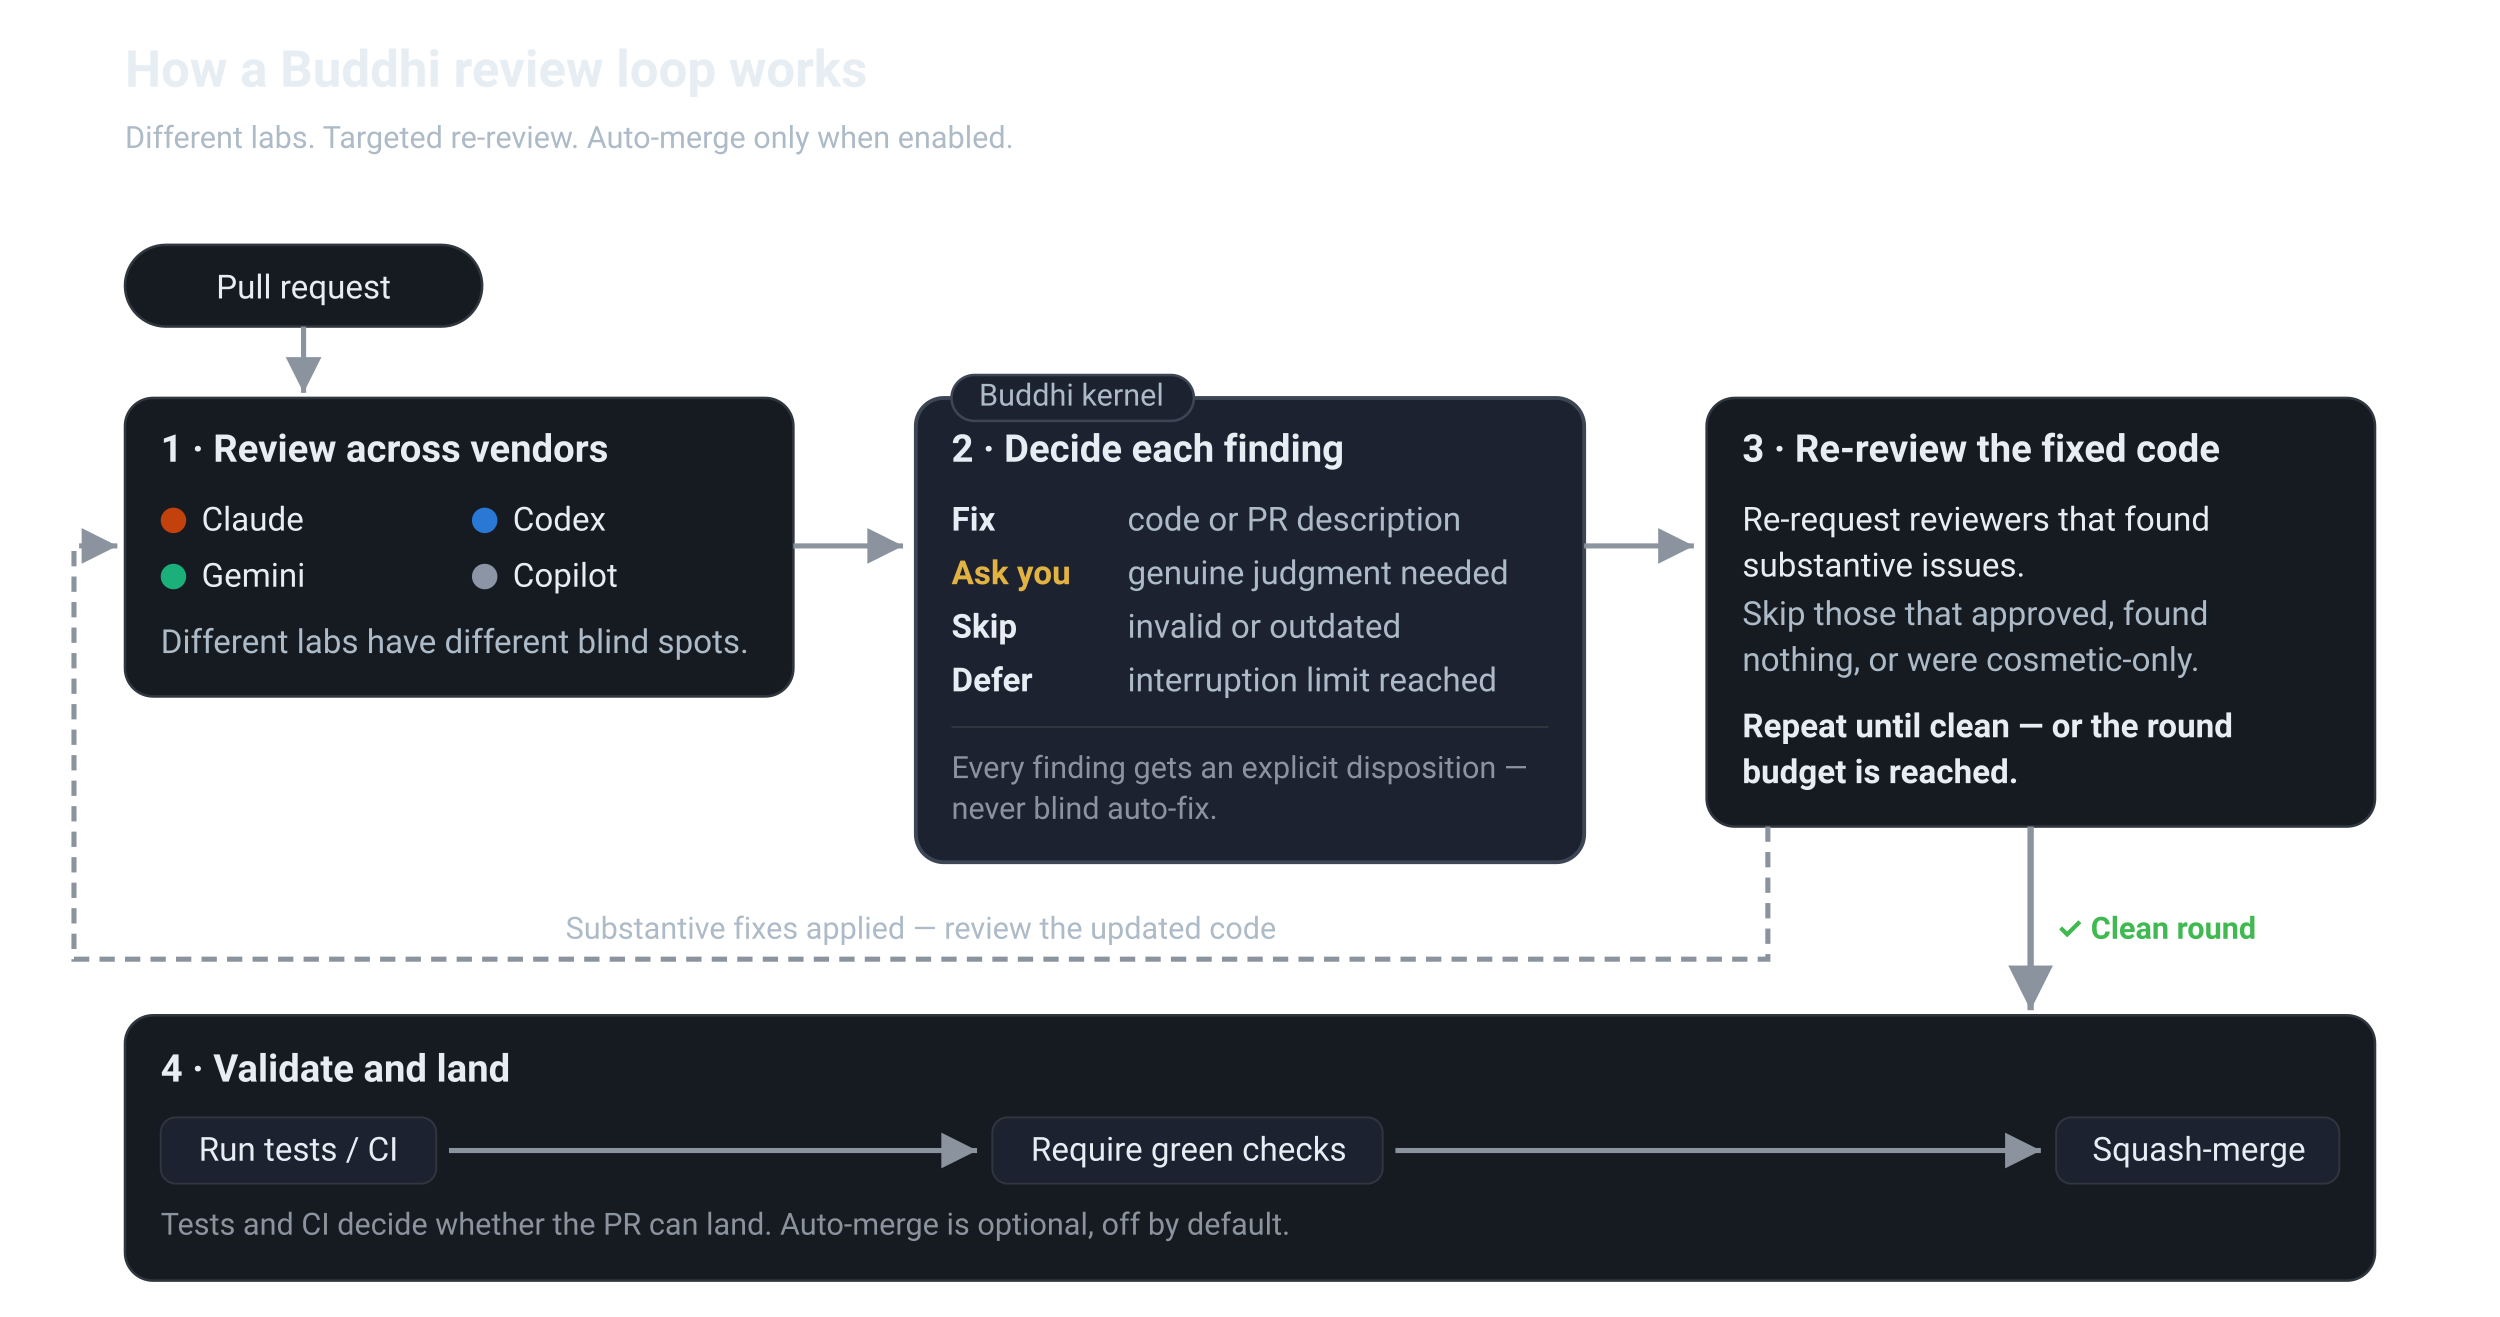
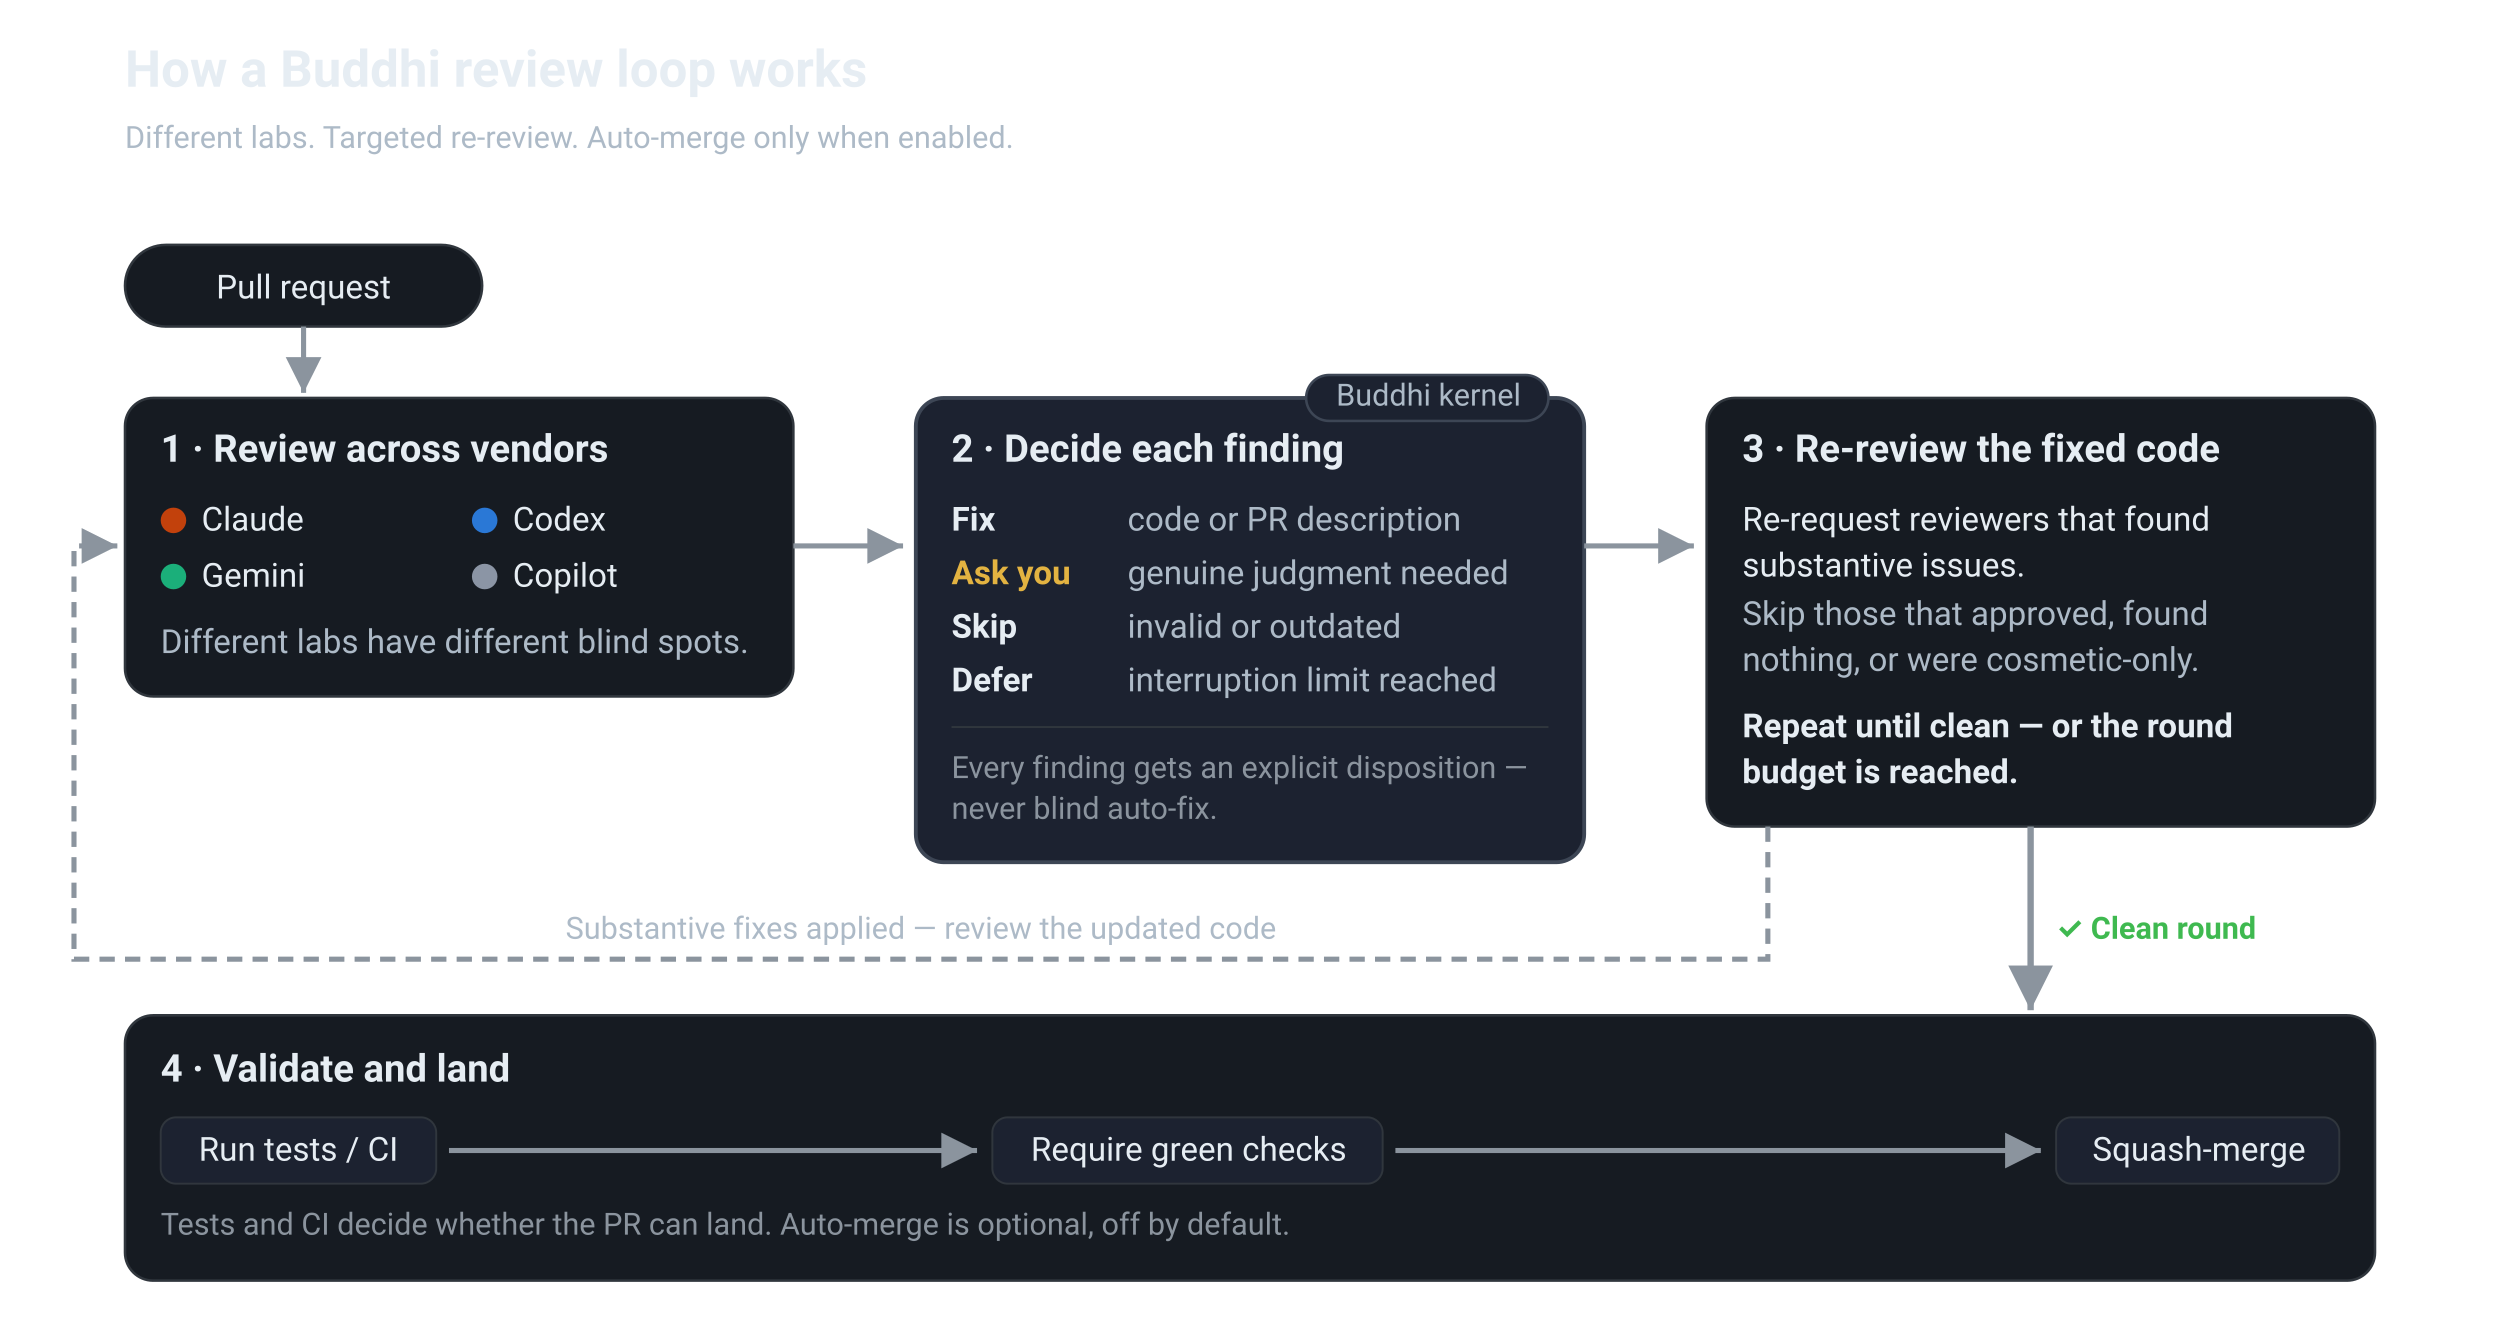
<svg xmlns="http://www.w3.org/2000/svg" viewBox="0 0 980 516" font-family="-apple-system,Segoe UI,Roboto,Helvetica,Arial,sans-serif">
  <defs>
    <marker id="ar" markerWidth="11" markerHeight="11" refX="7" refY="3.5" orient="auto">
      <path d="M0,0 L7,3.5 L0,7 Z" fill="#8b949e" />
    </marker>
  </defs>
  <text x="49" y="34" font-size="20" font-weight="700" fill="#e6edf3">How a Buddhi review loop works</text>
  <text x="49" y="58" font-size="12" fill="#adbac7">Different labs. Targeted re-review. Auto-merge only when enabled.</text>
  <rect x="49" y="96" width="140" height="32" rx="16" fill="#161b22" stroke="#30363d" stroke-width="1" />
  <text x="119" y="117" text-anchor="middle" font-size="13" fill="#e6edf3">Pull request</text>
  <path d="M119,128 L119,154" fill="none" stroke="#8b949e" stroke-width="2" marker-end="url(#ar)" />
  <rect x="49" y="156" width="262" height="117" rx="11" fill="#161b22" stroke="#30363d" stroke-width="1" />
  <text x="63" y="181" font-size="15" font-weight="700" fill="#e6edf3">1 · Review across vendors</text>
  <circle cx="68" cy="204" r="5" fill="#C2410C" />
  <text x="79" y="208" font-size="13" fill="#e6edf3">Claude</text>
  <circle cx="190" cy="204" r="5" fill="#2A78D6" />
  <text x="201" y="208" font-size="13" fill="#e6edf3">Codex</text>
  <circle cx="68" cy="226" r="5" fill="#1BAF7A" />
  <text x="79" y="230" font-size="13" fill="#e6edf3">Gemini</text>
  <circle cx="190" cy="226" r="5" fill="#8B95A5" />
  <text x="201" y="230" font-size="13" fill="#e6edf3">Copilot</text>
  <text x="63" y="256" font-size="13" fill="#adbac7">Different labs have different blind spots.</text>
  <rect x="359" y="156" width="262" height="182" rx="11" fill="#1c2230" stroke="#3d4655" stroke-width="1.5" />
  <text x="373" y="181" font-size="15" font-weight="700" fill="#e6edf3">2 · Decide each finding</text>
-   <rect x="373" y="147" width="95" height="18" rx="9" fill="#1c2230" stroke="#3d4655" stroke-width="1" />
-   <text x="420" y="159" font-size="12" text-anchor="middle" fill="#adbac7">Buddhi kernel</text>
+   <rect x="512" y="147" width="95" height="18" rx="9" fill="#1c2230" stroke="#3d4655" stroke-width="1" />
+   <text x="560" y="159" font-size="12" text-anchor="middle" fill="#adbac7">Buddhi kernel</text>
  <text x="373" y="208" font-size="13" font-weight="700" fill="#e6edf3">Fix</text>
  <text x="442" y="208" font-size="13" fill="#adbac7">code or PR description</text>
  <text x="373" y="229" font-size="13" font-weight="700" fill="#e3b341">Ask you</text>
  <text x="442" y="229" font-size="13" fill="#adbac7">genuine judgment needed</text>
  <text x="373" y="250" font-size="13" font-weight="700" fill="#e6edf3">Skip</text>
  <text x="442" y="250" font-size="13" fill="#adbac7">invalid or outdated</text>
  <text x="373" y="271" font-size="13" font-weight="700" fill="#e6edf3">Defer</text>
  <text x="442" y="271" font-size="13" fill="#adbac7">interruption limit reached</text>
  <line x1="373" y1="285" x2="607" y2="285" stroke="#30363d" stroke-width="0.75" />
  <text x="373" y="305" font-size="12" fill="#8b949e">Every finding gets an explicit disposition —</text>
  <text x="373" y="321" font-size="12" fill="#8b949e">never blind auto-fix.</text>
  <rect x="669" y="156" width="262" height="168" rx="11" fill="#161b22" stroke="#30363d" stroke-width="1" />
  <text x="683" y="181" font-size="15" font-weight="700" fill="#e6edf3">3 · Re-review the fixed code</text>
  <text x="683" y="208" font-size="13" fill="#e6edf3">Re-request reviewers that found</text>
  <text x="683" y="226" font-size="13" fill="#e6edf3">substantive issues.</text>
  <text x="683" y="245" font-size="13" fill="#adbac7">Skip those that approved, found</text>
  <text x="683" y="263" font-size="13" fill="#adbac7">nothing, or were cosmetic-only.</text>
  <text x="683" y="289" font-size="13" font-weight="700" fill="#e6edf3">Repeat until clean — or the round</text>
  <text x="683" y="307" font-size="13" font-weight="700" fill="#e6edf3">budget is reached.</text>
  <path d="M311,214 L354,214" fill="none" stroke="#8b949e" stroke-width="2" marker-end="url(#ar)" />
  <path d="M621,214 L664,214" fill="none" stroke="#8b949e" stroke-width="2" marker-end="url(#ar)" />
  <path d="M693,324 L693,376 L29,376 L29,214 L46,214" fill="none" stroke="#8b949e" stroke-width="2" stroke-dasharray="6 4" marker-end="url(#ar)" />
  <text x="361" y="368" font-size="12" text-anchor="middle" fill="#adbac7">Substantive fixes applied — review the updated code</text>
  <path d="M796,324 L796,396" fill="none" stroke="#8b949e" stroke-width="2.5" marker-end="url(#ar)" />
  <text x="806" y="368" font-size="12" font-weight="700" fill="#3fb950">✓ Clean round</text>
  <rect x="49" y="398" width="882" height="104" rx="11" fill="#161b22" stroke="#30363d" stroke-width="1" />
  <text x="63" y="424" font-size="15" font-weight="700" fill="#e6edf3">4 · Validate and land</text>
  <rect x="63" y="438" width="108" height="26" rx="6" fill="#1c2230" stroke="#30363d" stroke-width="0.75" />
  <text x="117" y="455" font-size="13" text-anchor="middle" fill="#e6edf3">Run tests / CI</text>
  <rect x="389" y="438" width="153" height="26" rx="6" fill="#1c2230" stroke="#30363d" stroke-width="0.75" />
  <text x="466" y="455" font-size="13" text-anchor="middle" fill="#e6edf3">Require green checks</text>
  <rect x="806" y="438" width="111" height="26" rx="6" fill="#1c2230" stroke="#30363d" stroke-width="0.75" />
  <text x="862" y="455" font-size="13" text-anchor="middle" fill="#e6edf3">Squash-merge</text>
  <path d="M176,451 L383,451" fill="none" stroke="#8b949e" stroke-width="2" marker-end="url(#ar)" />
  <path d="M547,451 L800,451" fill="none" stroke="#8b949e" stroke-width="2" marker-end="url(#ar)" />
  <text x="63" y="484" font-size="12" fill="#8b949e">Tests and CI decide whether the PR can land. Auto-merge is optional, off by default.</text>
</svg>
